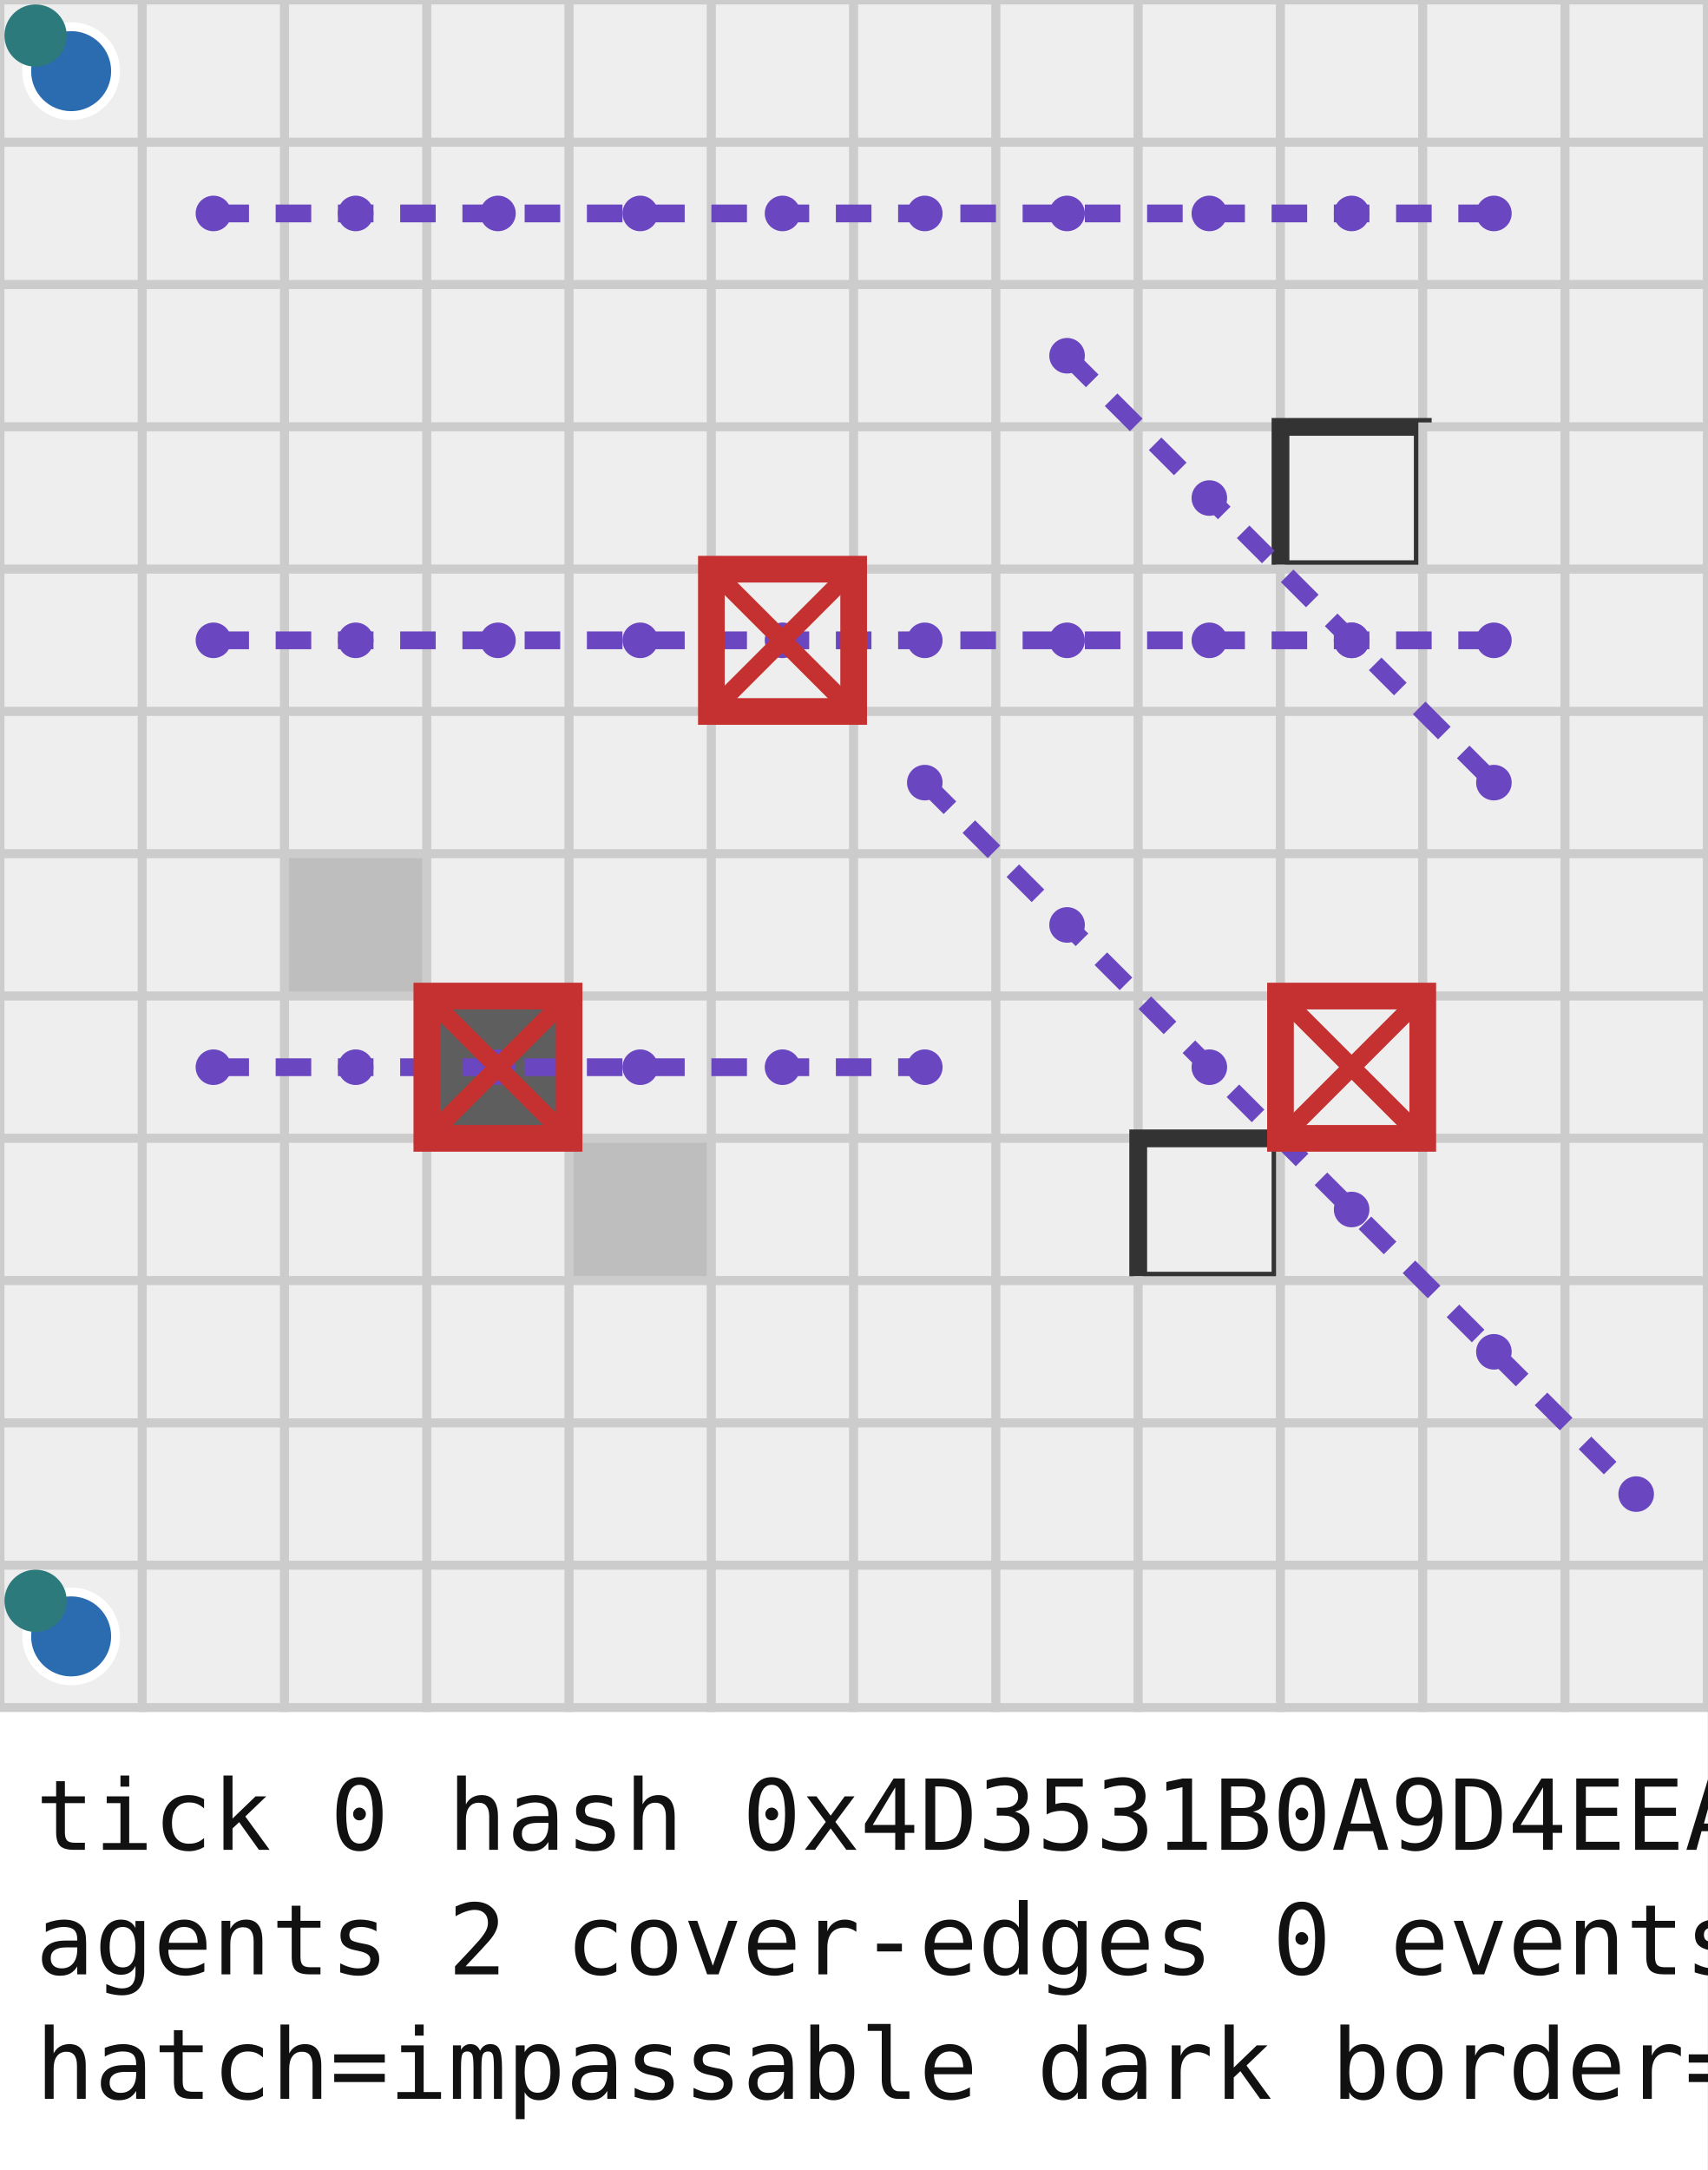
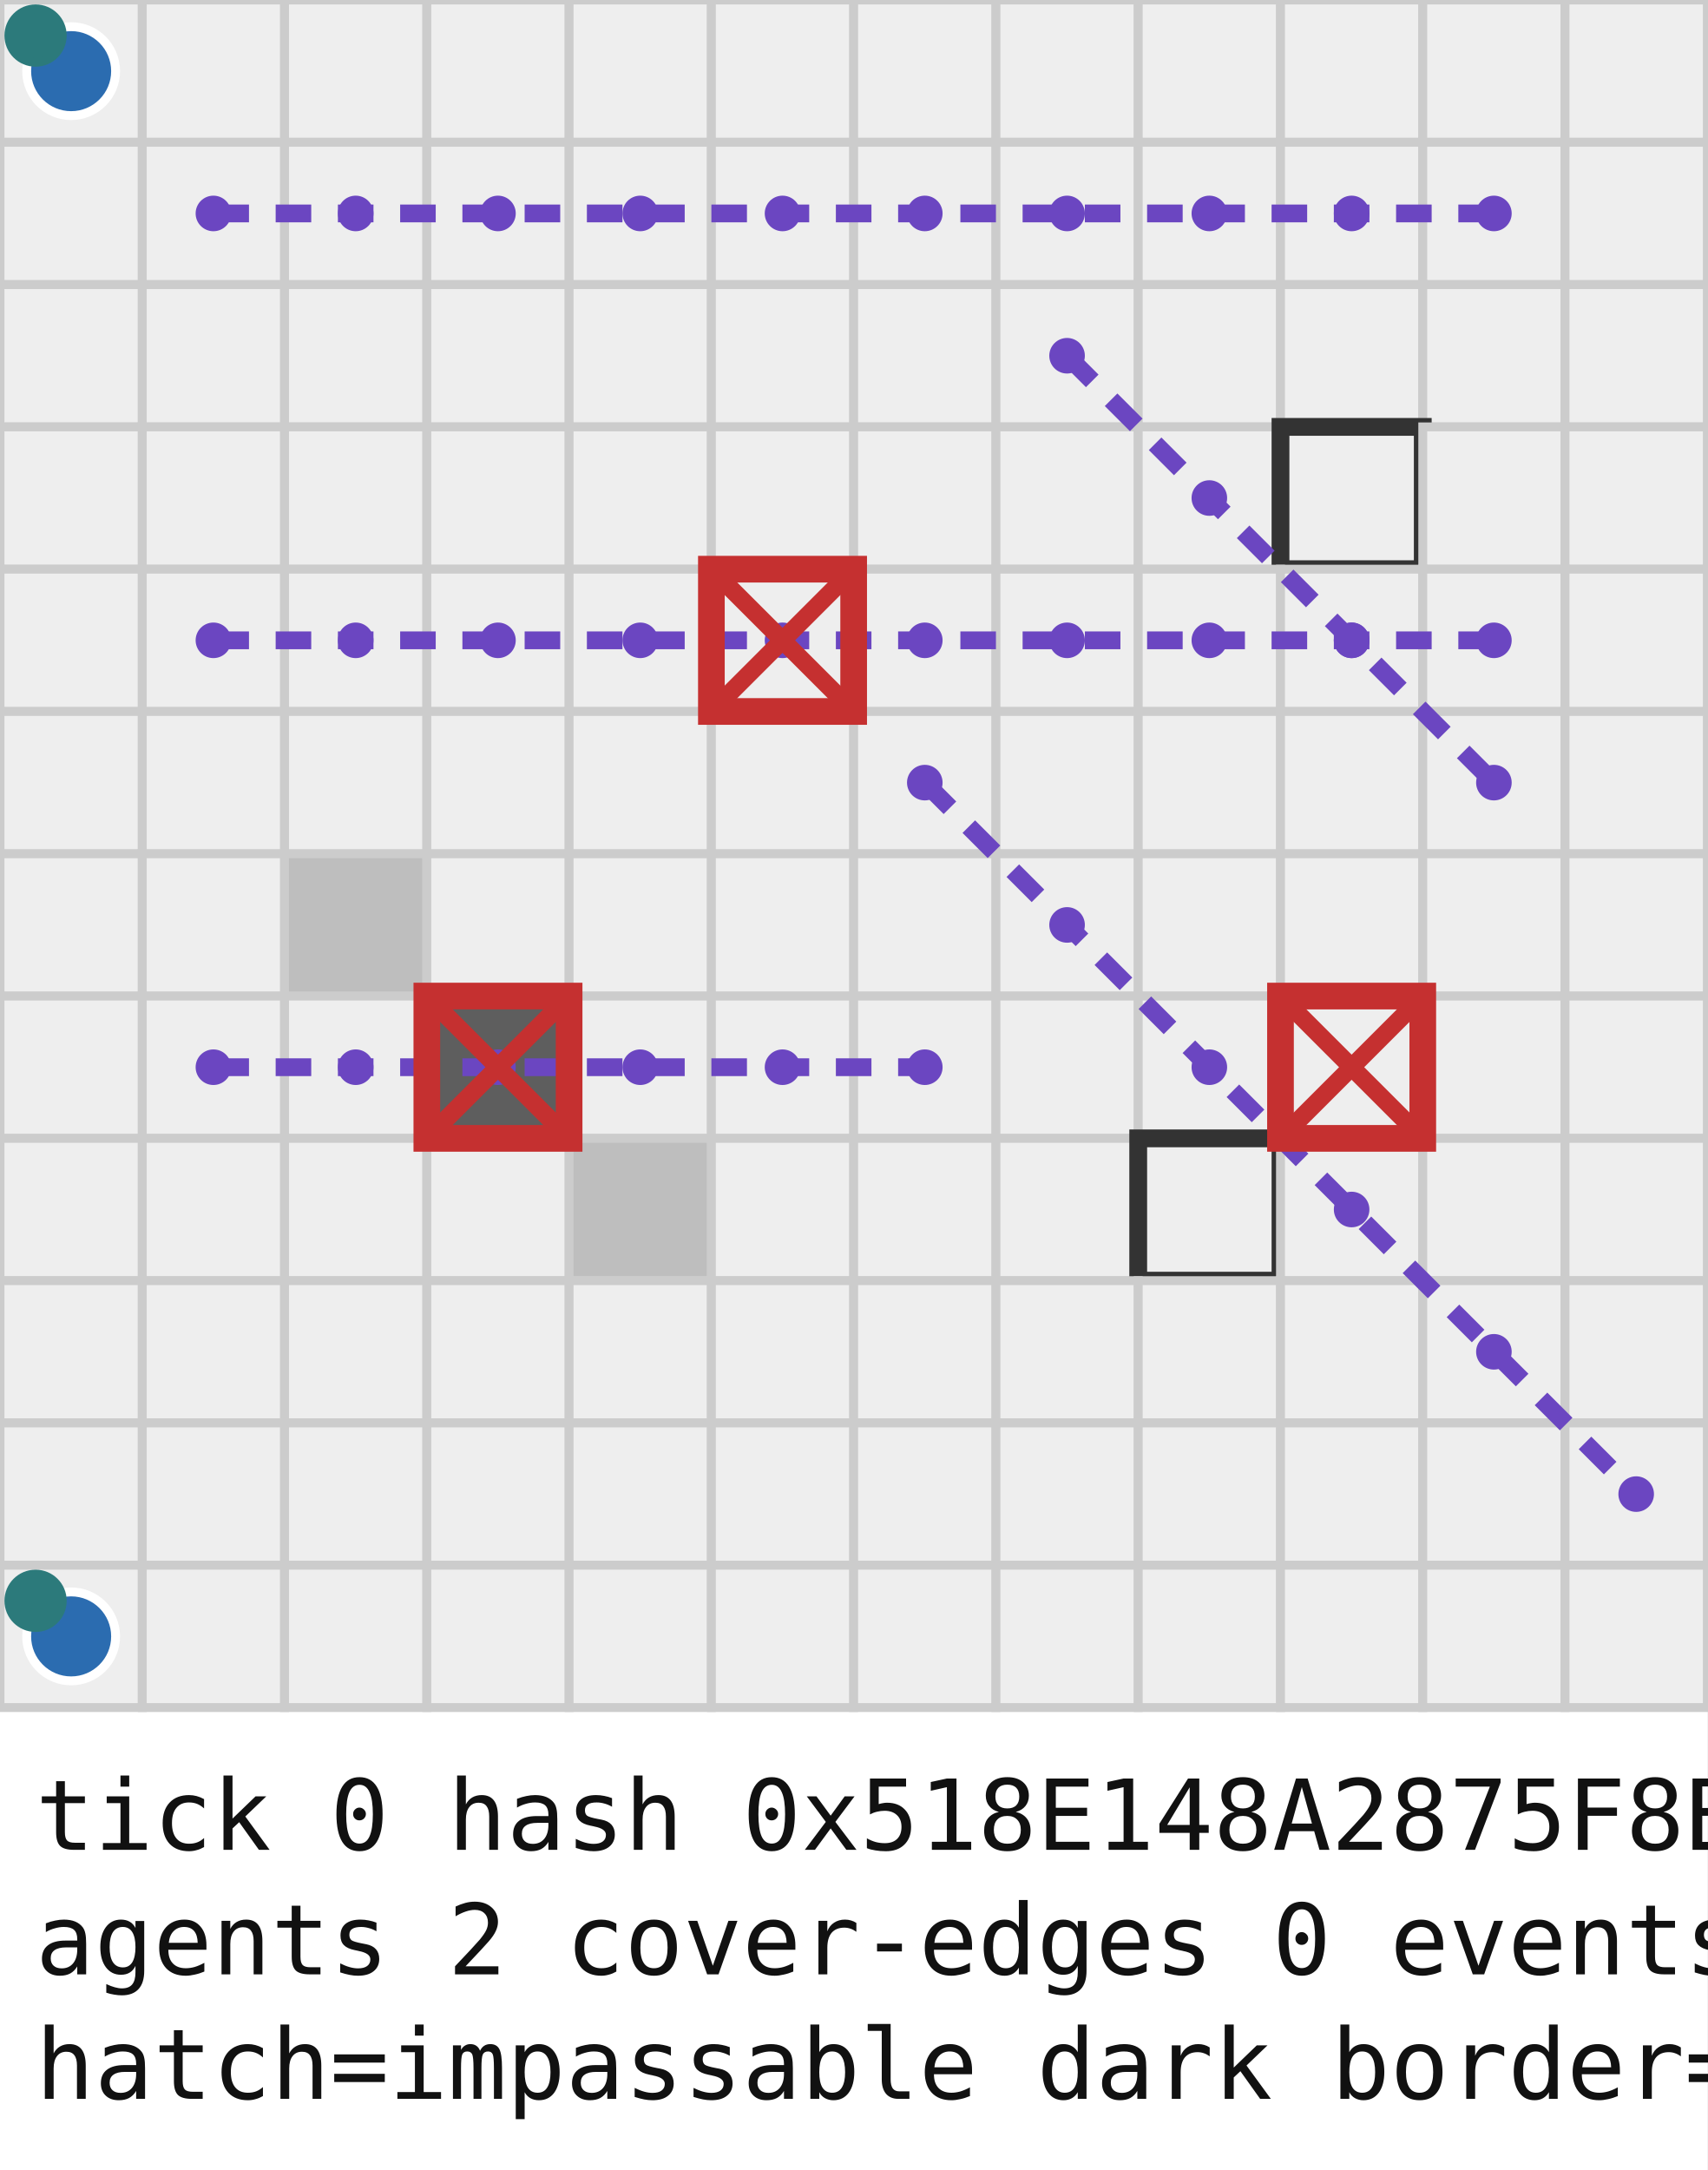
<svg xmlns="http://www.w3.org/2000/svg" width="192" height="244" viewBox="0 0 192 244">
  <defs>
    <pattern id="cw-hatch" width="4" height="4" patternUnits="userSpaceOnUse">
      <path d="M0,4 L4,0" stroke="#8a8a8a" stroke-width="1" />
    </pattern>
  </defs>
  <rect x="0" y="0" width="192" height="244" fill="#ffffff" />
  <rect x="0" y="0" width="16" height="16" fill="rgb(238,238,238)" stroke="#cccccc" stroke-width="1" />
  <rect x="16" y="0" width="16" height="16" fill="rgb(238,238,238)" stroke="#cccccc" stroke-width="1" />
  <rect x="32" y="0" width="16" height="16" fill="rgb(238,238,238)" stroke="#cccccc" stroke-width="1" />
  <rect x="48" y="0" width="16" height="16" fill="rgb(238,238,238)" stroke="#cccccc" stroke-width="1" />
  <rect x="64" y="0" width="16" height="16" fill="rgb(238,238,238)" stroke="#cccccc" stroke-width="1" />
  <rect x="80" y="0" width="16" height="16" fill="rgb(238,238,238)" stroke="#cccccc" stroke-width="1" />
  <rect x="96" y="0" width="16" height="16" fill="rgb(238,238,238)" stroke="#cccccc" stroke-width="1" />
  <rect x="112" y="0" width="16" height="16" fill="rgb(238,238,238)" stroke="#cccccc" stroke-width="1" />
  <rect x="128" y="0" width="16" height="16" fill="rgb(238,238,238)" stroke="#cccccc" stroke-width="1" />
  <rect x="144" y="0" width="16" height="16" fill="rgb(238,238,238)" stroke="#cccccc" stroke-width="1" />
  <rect x="160" y="0" width="16" height="16" fill="rgb(238,238,238)" stroke="#cccccc" stroke-width="1" />
  <rect x="176" y="0" width="16" height="16" fill="rgb(238,238,238)" stroke="#cccccc" stroke-width="1" />
  <rect x="0" y="16" width="16" height="16" fill="rgb(238,238,238)" stroke="#cccccc" stroke-width="1" />
  <rect x="16" y="16" width="16" height="16" fill="rgb(238,238,238)" stroke="#cccccc" stroke-width="1" />
  <rect x="32" y="16" width="16" height="16" fill="rgb(238,238,238)" stroke="#cccccc" stroke-width="1" />
  <rect x="48" y="16" width="16" height="16" fill="rgb(238,238,238)" stroke="#cccccc" stroke-width="1" />
  <rect x="64" y="16" width="16" height="16" fill="rgb(238,238,238)" stroke="#cccccc" stroke-width="1" />
  <rect x="80" y="16" width="16" height="16" fill="rgb(238,238,238)" stroke="#cccccc" stroke-width="1" />
  <rect x="96" y="16" width="16" height="16" fill="rgb(238,238,238)" stroke="#cccccc" stroke-width="1" />
  <rect x="112" y="16" width="16" height="16" fill="rgb(238,238,238)" stroke="#cccccc" stroke-width="1" />
  <rect x="128" y="16" width="16" height="16" fill="rgb(238,238,238)" stroke="#cccccc" stroke-width="1" />
  <rect x="144" y="16" width="16" height="16" fill="rgb(238,238,238)" stroke="#cccccc" stroke-width="1" />
  <rect x="160" y="16" width="16" height="16" fill="rgb(238,238,238)" stroke="#cccccc" stroke-width="1" />
  <rect x="176" y="16" width="16" height="16" fill="rgb(238,238,238)" stroke="#cccccc" stroke-width="1" />
  <rect x="0" y="32" width="16" height="16" fill="rgb(238,238,238)" stroke="#cccccc" stroke-width="1" />
  <rect x="16" y="32" width="16" height="16" fill="rgb(238,238,238)" stroke="#cccccc" stroke-width="1" />
  <rect x="32" y="32" width="16" height="16" fill="rgb(238,238,238)" stroke="#cccccc" stroke-width="1" />
  <rect x="48" y="32" width="16" height="16" fill="rgb(238,238,238)" stroke="#cccccc" stroke-width="1" />
  <rect x="64" y="32" width="16" height="16" fill="rgb(238,238,238)" stroke="#cccccc" stroke-width="1" />
  <rect x="80" y="32" width="16" height="16" fill="rgb(238,238,238)" stroke="#cccccc" stroke-width="1" />
  <rect x="96" y="32" width="16" height="16" fill="rgb(238,238,238)" stroke="#cccccc" stroke-width="1" />
  <rect x="112" y="32" width="16" height="16" fill="rgb(238,238,238)" stroke="#cccccc" stroke-width="1" />
  <rect x="128" y="32" width="16" height="16" fill="rgb(238,238,238)" stroke="#cccccc" stroke-width="1" />
  <rect x="144" y="32" width="16" height="16" fill="rgb(238,238,238)" stroke="#cccccc" stroke-width="1" />
  <rect x="160" y="32" width="16" height="16" fill="rgb(238,238,238)" stroke="#cccccc" stroke-width="1" />
  <rect x="176" y="32" width="16" height="16" fill="rgb(238,238,238)" stroke="#cccccc" stroke-width="1" />
  <rect x="0" y="48" width="16" height="16" fill="rgb(238,238,238)" stroke="#cccccc" stroke-width="1" />
  <rect x="16" y="48" width="16" height="16" fill="rgb(238,238,238)" stroke="#cccccc" stroke-width="1" />
  <rect x="32" y="48" width="16" height="16" fill="rgb(238,238,238)" stroke="#cccccc" stroke-width="1" />
  <rect x="48" y="48" width="16" height="16" fill="rgb(238,238,238)" stroke="#cccccc" stroke-width="1" />
  <rect x="64" y="48" width="16" height="16" fill="rgb(238,238,238)" stroke="#cccccc" stroke-width="1" />
  <rect x="80" y="48" width="16" height="16" fill="rgb(238,238,238)" stroke="#cccccc" stroke-width="1" />
  <rect x="96" y="48" width="16" height="16" fill="rgb(238,238,238)" stroke="#cccccc" stroke-width="1" />
  <rect x="112" y="48" width="16" height="16" fill="rgb(238,238,238)" stroke="#cccccc" stroke-width="1" />
  <rect x="128" y="48" width="16" height="16" fill="rgb(238,238,238)" stroke="#cccccc" stroke-width="1" />
  <rect x="144" y="48" width="16" height="16" fill="rgb(238,238,238)" stroke="#333333" stroke-width="2" />
  <rect x="160" y="48" width="16" height="16" fill="rgb(238,238,238)" stroke="#cccccc" stroke-width="1" />
  <rect x="176" y="48" width="16" height="16" fill="rgb(238,238,238)" stroke="#cccccc" stroke-width="1" />
  <rect x="0" y="64" width="16" height="16" fill="rgb(238,238,238)" stroke="#cccccc" stroke-width="1" />
  <rect x="16" y="64" width="16" height="16" fill="rgb(238,238,238)" stroke="#cccccc" stroke-width="1" />
  <rect x="32" y="64" width="16" height="16" fill="rgb(238,238,238)" stroke="#cccccc" stroke-width="1" />
  <rect x="48" y="64" width="16" height="16" fill="rgb(238,238,238)" stroke="#cccccc" stroke-width="1" />
  <rect x="64" y="64" width="16" height="16" fill="rgb(238,238,238)" stroke="#cccccc" stroke-width="1" />
  <rect x="80" y="64" width="16" height="16" fill="rgb(238,238,238)" stroke="#333333" stroke-width="2" />
  <rect x="96" y="64" width="16" height="16" fill="rgb(238,238,238)" stroke="#cccccc" stroke-width="1" />
  <rect x="112" y="64" width="16" height="16" fill="rgb(238,238,238)" stroke="#cccccc" stroke-width="1" />
  <rect x="128" y="64" width="16" height="16" fill="rgb(238,238,238)" stroke="#cccccc" stroke-width="1" />
  <rect x="144" y="64" width="16" height="16" fill="rgb(238,238,238)" stroke="#cccccc" stroke-width="1" />
  <rect x="160" y="64" width="16" height="16" fill="rgb(238,238,238)" stroke="#cccccc" stroke-width="1" />
  <rect x="176" y="64" width="16" height="16" fill="rgb(238,238,238)" stroke="#cccccc" stroke-width="1" />
  <rect x="0" y="80" width="16" height="16" fill="rgb(238,238,238)" stroke="#cccccc" stroke-width="1" />
  <rect x="16" y="80" width="16" height="16" fill="rgb(238,238,238)" stroke="#cccccc" stroke-width="1" />
  <rect x="32" y="80" width="16" height="16" fill="rgb(238,238,238)" stroke="#cccccc" stroke-width="1" />
  <rect x="48" y="80" width="16" height="16" fill="rgb(238,238,238)" stroke="#cccccc" stroke-width="1" />
  <rect x="64" y="80" width="16" height="16" fill="rgb(238,238,238)" stroke="#cccccc" stroke-width="1" />
  <rect x="80" y="80" width="16" height="16" fill="rgb(238,238,238)" stroke="#cccccc" stroke-width="1" />
  <rect x="96" y="80" width="16" height="16" fill="rgb(238,238,238)" stroke="#cccccc" stroke-width="1" />
  <rect x="112" y="80" width="16" height="16" fill="rgb(238,238,238)" stroke="#cccccc" stroke-width="1" />
  <rect x="128" y="80" width="16" height="16" fill="rgb(238,238,238)" stroke="#cccccc" stroke-width="1" />
  <rect x="144" y="80" width="16" height="16" fill="rgb(238,238,238)" stroke="#cccccc" stroke-width="1" />
  <rect x="160" y="80" width="16" height="16" fill="rgb(238,238,238)" stroke="#cccccc" stroke-width="1" />
  <rect x="176" y="80" width="16" height="16" fill="rgb(238,238,238)" stroke="#cccccc" stroke-width="1" />
  <rect x="0" y="96" width="16" height="16" fill="rgb(238,238,238)" stroke="#cccccc" stroke-width="1" />
  <rect x="16" y="96" width="16" height="16" fill="rgb(238,238,238)" stroke="#cccccc" stroke-width="1" />
  <rect x="32" y="96" width="16" height="16" fill="rgb(190,190,190)" stroke="#cccccc" stroke-width="1" />
  <rect x="48" y="96" width="16" height="16" fill="rgb(238,238,238)" stroke="#cccccc" stroke-width="1" />
  <rect x="64" y="96" width="16" height="16" fill="rgb(238,238,238)" stroke="#cccccc" stroke-width="1" />
  <rect x="80" y="96" width="16" height="16" fill="rgb(238,238,238)" stroke="#cccccc" stroke-width="1" />
  <rect x="96" y="96" width="16" height="16" fill="rgb(238,238,238)" stroke="#cccccc" stroke-width="1" />
  <rect x="112" y="96" width="16" height="16" fill="rgb(238,238,238)" stroke="#cccccc" stroke-width="1" />
  <rect x="128" y="96" width="16" height="16" fill="rgb(238,238,238)" stroke="#cccccc" stroke-width="1" />
  <rect x="144" y="96" width="16" height="16" fill="rgb(238,238,238)" stroke="#cccccc" stroke-width="1" />
  <rect x="160" y="96" width="16" height="16" fill="rgb(238,238,238)" stroke="#cccccc" stroke-width="1" />
  <rect x="176" y="96" width="16" height="16" fill="rgb(238,238,238)" stroke="#cccccc" stroke-width="1" />
  <rect x="0" y="112" width="16" height="16" fill="rgb(238,238,238)" stroke="#cccccc" stroke-width="1" />
  <rect x="16" y="112" width="16" height="16" fill="rgb(238,238,238)" stroke="#cccccc" stroke-width="1" />
  <rect x="32" y="112" width="16" height="16" fill="rgb(238,238,238)" stroke="#cccccc" stroke-width="1" />
  <rect x="48" y="112" width="16" height="16" fill="rgb(94,94,94)" stroke="#cccccc" stroke-width="1" />
  <rect x="64" y="112" width="16" height="16" fill="rgb(238,238,238)" stroke="#cccccc" stroke-width="1" />
  <rect x="80" y="112" width="16" height="16" fill="rgb(238,238,238)" stroke="#cccccc" stroke-width="1" />
  <rect x="96" y="112" width="16" height="16" fill="rgb(238,238,238)" stroke="#cccccc" stroke-width="1" />
  <rect x="112" y="112" width="16" height="16" fill="rgb(238,238,238)" stroke="#cccccc" stroke-width="1" />
  <rect x="128" y="112" width="16" height="16" fill="rgb(238,238,238)" stroke="#cccccc" stroke-width="1" />
  <rect x="144" y="112" width="16" height="16" fill="rgb(238,238,238)" stroke="#333333" stroke-width="2" />
  <rect x="160" y="112" width="16" height="16" fill="rgb(238,238,238)" stroke="#cccccc" stroke-width="1" />
  <rect x="176" y="112" width="16" height="16" fill="rgb(238,238,238)" stroke="#cccccc" stroke-width="1" />
  <rect x="0" y="128" width="16" height="16" fill="rgb(238,238,238)" stroke="#cccccc" stroke-width="1" />
  <rect x="16" y="128" width="16" height="16" fill="rgb(238,238,238)" stroke="#cccccc" stroke-width="1" />
  <rect x="32" y="128" width="16" height="16" fill="rgb(238,238,238)" stroke="#cccccc" stroke-width="1" />
  <rect x="48" y="128" width="16" height="16" fill="rgb(238,238,238)" stroke="#cccccc" stroke-width="1" />
  <rect x="64" y="128" width="16" height="16" fill="rgb(190,190,190)" stroke="#cccccc" stroke-width="1" />
  <rect x="80" y="128" width="16" height="16" fill="rgb(238,238,238)" stroke="#cccccc" stroke-width="1" />
  <rect x="96" y="128" width="16" height="16" fill="rgb(238,238,238)" stroke="#cccccc" stroke-width="1" />
  <rect x="112" y="128" width="16" height="16" fill="rgb(238,238,238)" stroke="#cccccc" stroke-width="1" />
  <rect x="128" y="128" width="16" height="16" fill="rgb(238,238,238)" stroke="#333333" stroke-width="2" />
  <rect x="144" y="128" width="16" height="16" fill="rgb(238,238,238)" stroke="#cccccc" stroke-width="1" />
  <rect x="160" y="128" width="16" height="16" fill="rgb(238,238,238)" stroke="#cccccc" stroke-width="1" />
  <rect x="176" y="128" width="16" height="16" fill="rgb(238,238,238)" stroke="#cccccc" stroke-width="1" />
  <rect x="0" y="144" width="16" height="16" fill="rgb(238,238,238)" stroke="#cccccc" stroke-width="1" />
  <rect x="16" y="144" width="16" height="16" fill="rgb(238,238,238)" stroke="#cccccc" stroke-width="1" />
  <rect x="32" y="144" width="16" height="16" fill="rgb(238,238,238)" stroke="#cccccc" stroke-width="1" />
  <rect x="48" y="144" width="16" height="16" fill="rgb(238,238,238)" stroke="#cccccc" stroke-width="1" />
  <rect x="64" y="144" width="16" height="16" fill="rgb(238,238,238)" stroke="#cccccc" stroke-width="1" />
  <rect x="80" y="144" width="16" height="16" fill="rgb(238,238,238)" stroke="#cccccc" stroke-width="1" />
  <rect x="96" y="144" width="16" height="16" fill="rgb(238,238,238)" stroke="#cccccc" stroke-width="1" />
  <rect x="112" y="144" width="16" height="16" fill="rgb(238,238,238)" stroke="#cccccc" stroke-width="1" />
  <rect x="128" y="144" width="16" height="16" fill="rgb(238,238,238)" stroke="#cccccc" stroke-width="1" />
  <rect x="144" y="144" width="16" height="16" fill="rgb(238,238,238)" stroke="#cccccc" stroke-width="1" />
  <rect x="160" y="144" width="16" height="16" fill="rgb(238,238,238)" stroke="#cccccc" stroke-width="1" />
  <rect x="176" y="144" width="16" height="16" fill="rgb(238,238,238)" stroke="#cccccc" stroke-width="1" />
  <rect x="0" y="160" width="16" height="16" fill="rgb(238,238,238)" stroke="#cccccc" stroke-width="1" />
  <rect x="16" y="160" width="16" height="16" fill="rgb(238,238,238)" stroke="#cccccc" stroke-width="1" />
  <rect x="32" y="160" width="16" height="16" fill="rgb(238,238,238)" stroke="#cccccc" stroke-width="1" />
  <rect x="48" y="160" width="16" height="16" fill="rgb(238,238,238)" stroke="#cccccc" stroke-width="1" />
  <rect x="64" y="160" width="16" height="16" fill="rgb(238,238,238)" stroke="#cccccc" stroke-width="1" />
  <rect x="80" y="160" width="16" height="16" fill="rgb(238,238,238)" stroke="#cccccc" stroke-width="1" />
  <rect x="96" y="160" width="16" height="16" fill="rgb(238,238,238)" stroke="#cccccc" stroke-width="1" />
  <rect x="112" y="160" width="16" height="16" fill="rgb(238,238,238)" stroke="#cccccc" stroke-width="1" />
  <rect x="128" y="160" width="16" height="16" fill="rgb(238,238,238)" stroke="#cccccc" stroke-width="1" />
  <rect x="144" y="160" width="16" height="16" fill="rgb(238,238,238)" stroke="#cccccc" stroke-width="1" />
  <rect x="160" y="160" width="16" height="16" fill="rgb(238,238,238)" stroke="#cccccc" stroke-width="1" />
  <rect x="176" y="160" width="16" height="16" fill="rgb(238,238,238)" stroke="#cccccc" stroke-width="1" />
  <rect x="0" y="176" width="16" height="16" fill="rgb(238,238,238)" stroke="#cccccc" stroke-width="1" />
  <rect x="16" y="176" width="16" height="16" fill="rgb(238,238,238)" stroke="#cccccc" stroke-width="1" />
  <rect x="32" y="176" width="16" height="16" fill="rgb(238,238,238)" stroke="#cccccc" stroke-width="1" />
  <rect x="48" y="176" width="16" height="16" fill="rgb(238,238,238)" stroke="#cccccc" stroke-width="1" />
  <rect x="64" y="176" width="16" height="16" fill="rgb(238,238,238)" stroke="#cccccc" stroke-width="1" />
  <rect x="80" y="176" width="16" height="16" fill="rgb(238,238,238)" stroke="#cccccc" stroke-width="1" />
  <rect x="96" y="176" width="16" height="16" fill="rgb(238,238,238)" stroke="#cccccc" stroke-width="1" />
  <rect x="112" y="176" width="16" height="16" fill="rgb(238,238,238)" stroke="#cccccc" stroke-width="1" />
  <rect x="128" y="176" width="16" height="16" fill="rgb(238,238,238)" stroke="#cccccc" stroke-width="1" />
  <rect x="144" y="176" width="16" height="16" fill="rgb(238,238,238)" stroke="#cccccc" stroke-width="1" />
  <rect x="160" y="176" width="16" height="16" fill="rgb(238,238,238)" stroke="#cccccc" stroke-width="1" />
  <rect x="176" y="176" width="16" height="16" fill="rgb(238,238,238)" stroke="#cccccc" stroke-width="1" />
  <circle cx="8" cy="8" r="5" fill="#2b6cb0" stroke="#ffffff" stroke-width="1" />
  <circle cx="8" cy="184" r="5" fill="#2b6cb0" stroke="#ffffff" stroke-width="1" />
  <circle cx="4" cy="4" r="3" fill="#2c7a7b" stroke="#2c7a7b" stroke-width="1" />
  <circle cx="4" cy="180" r="3" fill="#2c7a7b" stroke="#2c7a7b" stroke-width="1" />
  <line x1="24" y1="24" x2="168" y2="24" stroke="#6b46c1" stroke-width="2" stroke-dasharray="4,3" />
  <circle cx="24" cy="24" r="2" fill="#6b46c1" />
  <circle cx="40" cy="24" r="2" fill="#6b46c1" />
  <circle cx="56" cy="24" r="2" fill="#6b46c1" />
  <circle cx="72" cy="24" r="2" fill="#6b46c1" />
  <circle cx="88" cy="24" r="2" fill="#6b46c1" />
  <circle cx="104" cy="24" r="2" fill="#6b46c1" />
  <circle cx="120" cy="24" r="2" fill="#6b46c1" />
  <circle cx="136" cy="24" r="2" fill="#6b46c1" />
  <circle cx="152" cy="24" r="2" fill="#6b46c1" />
  <circle cx="168" cy="24" r="2" fill="#6b46c1" />
  <line x1="24" y1="72" x2="168" y2="72" stroke="#6b46c1" stroke-width="2" stroke-dasharray="4,3" />
  <circle cx="24" cy="72" r="2" fill="#6b46c1" />
  <circle cx="40" cy="72" r="2" fill="#6b46c1" />
  <circle cx="56" cy="72" r="2" fill="#6b46c1" />
  <circle cx="72" cy="72" r="2" fill="#6b46c1" />
  <circle cx="88" cy="72" r="2" fill="#6b46c1" />
  <circle cx="104" cy="72" r="2" fill="#6b46c1" />
  <circle cx="120" cy="72" r="2" fill="#6b46c1" />
  <circle cx="136" cy="72" r="2" fill="#6b46c1" />
  <circle cx="152" cy="72" r="2" fill="#6b46c1" />
  <circle cx="168" cy="72" r="2" fill="#6b46c1" />
  <rect x="80" y="64" width="16" height="16" fill="none" stroke="#c53030" stroke-width="3" />
  <line x1="80" y1="64" x2="96" y2="80" stroke="#c53030" stroke-width="2" />
  <line x1="96" y1="64" x2="80" y2="80" stroke="#c53030" stroke-width="2" />
  <line x1="120" y1="40" x2="168" y2="88" stroke="#6b46c1" stroke-width="2" stroke-dasharray="4,3" />
  <circle cx="120" cy="40" r="2" fill="#6b46c1" />
  <circle cx="136" cy="56" r="2" fill="#6b46c1" />
  <circle cx="152" cy="72" r="2" fill="#6b46c1" />
  <circle cx="168" cy="88" r="2" fill="#6b46c1" />
  <line x1="24" y1="120" x2="104" y2="120" stroke="#6b46c1" stroke-width="2" stroke-dasharray="4,3" />
  <circle cx="24" cy="120" r="2" fill="#6b46c1" />
  <circle cx="40" cy="120" r="2" fill="#6b46c1" />
  <circle cx="56" cy="120" r="2" fill="#6b46c1" />
  <circle cx="72" cy="120" r="2" fill="#6b46c1" />
  <circle cx="88" cy="120" r="2" fill="#6b46c1" />
  <circle cx="104" cy="120" r="2" fill="#6b46c1" />
  <rect x="48" y="112" width="16" height="16" fill="none" stroke="#c53030" stroke-width="3" />
  <line x1="48" y1="112" x2="64" y2="128" stroke="#c53030" stroke-width="2" />
  <line x1="64" y1="112" x2="48" y2="128" stroke="#c53030" stroke-width="2" />
  <line x1="104" y1="88" x2="184" y2="168" stroke="#6b46c1" stroke-width="2" stroke-dasharray="4,3" />
  <circle cx="104" cy="88" r="2" fill="#6b46c1" />
  <circle cx="120" cy="104" r="2" fill="#6b46c1" />
  <circle cx="136" cy="120" r="2" fill="#6b46c1" />
  <circle cx="152" cy="136" r="2" fill="#6b46c1" />
  <circle cx="168" cy="152" r="2" fill="#6b46c1" />
  <circle cx="184" cy="168" r="2" fill="#6b46c1" />
  <rect x="144" y="112" width="16" height="16" fill="none" stroke="#c53030" stroke-width="3" />
  <line x1="144" y1="112" x2="160" y2="128" stroke="#c53030" stroke-width="2" />
  <line x1="160" y1="112" x2="144" y2="128" stroke="#c53030" stroke-width="2" />
-   <text x="4" y="208" font-family="monospace" font-size="11" fill="#111111">tick 0  hash 0x4D3531B0A9D4EEAC  draws 0</text>
+   <text x="4" y="208" font-family="monospace" font-size="11" fill="#111111">tick 0  hash 0x518E148A2875F8B9  draws 0</text>
  <text x="4" y="222" font-family="monospace" font-size="11" fill="#111111">agents 2  cover-edges 0  events 0</text>
  <text x="4" y="236" font-family="monospace" font-size="11" fill="#111111">hatch=impassable  dark border=opaque  darker fill=higher elevation  triangle=cover  circle=agent</text>
</svg>
